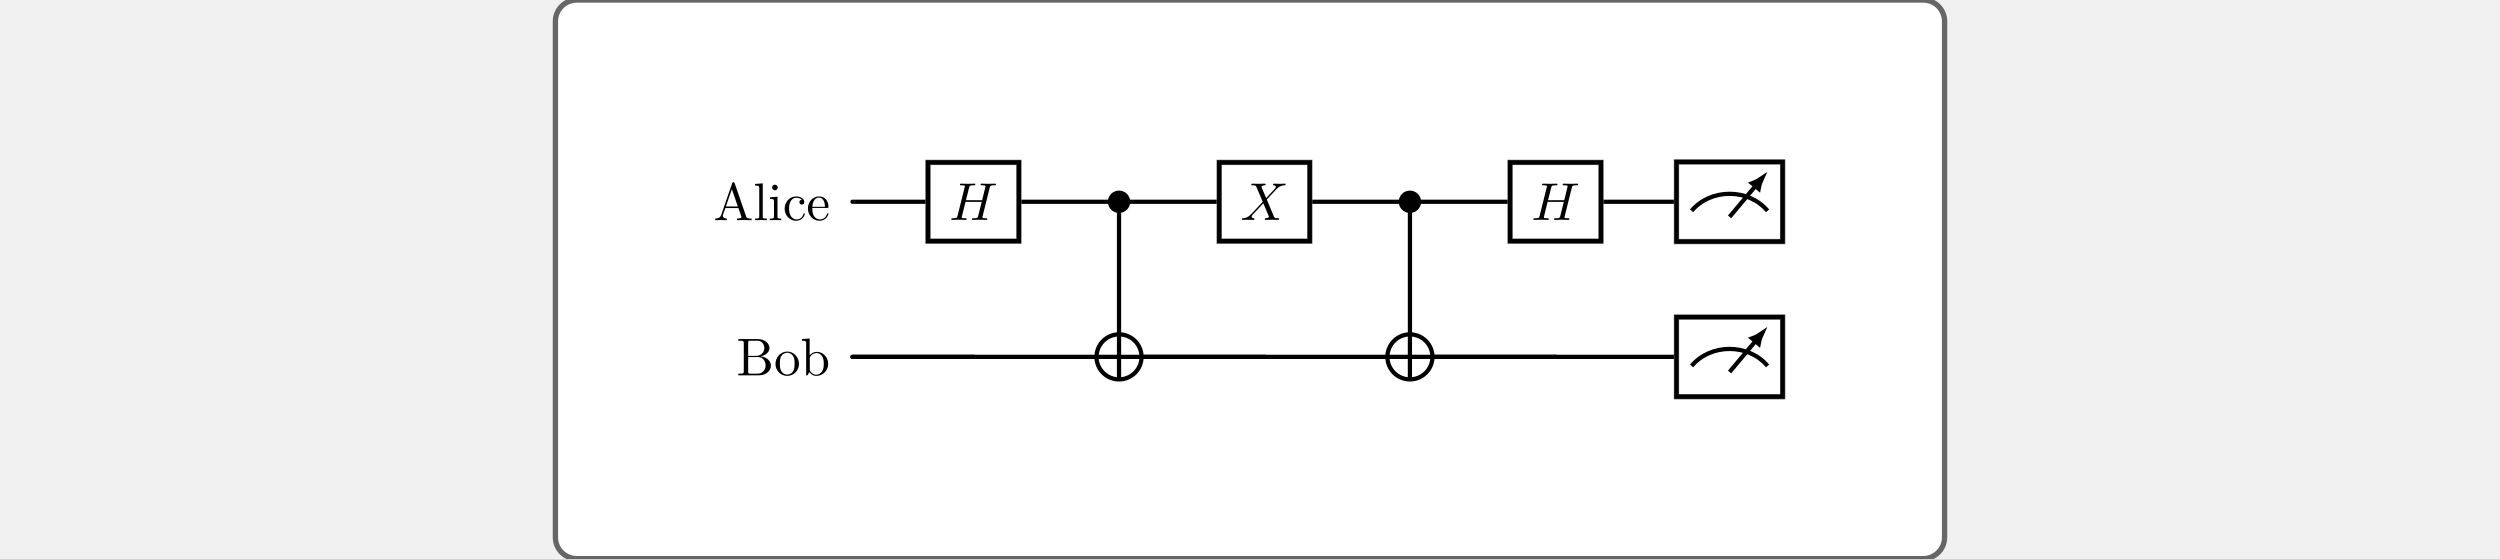
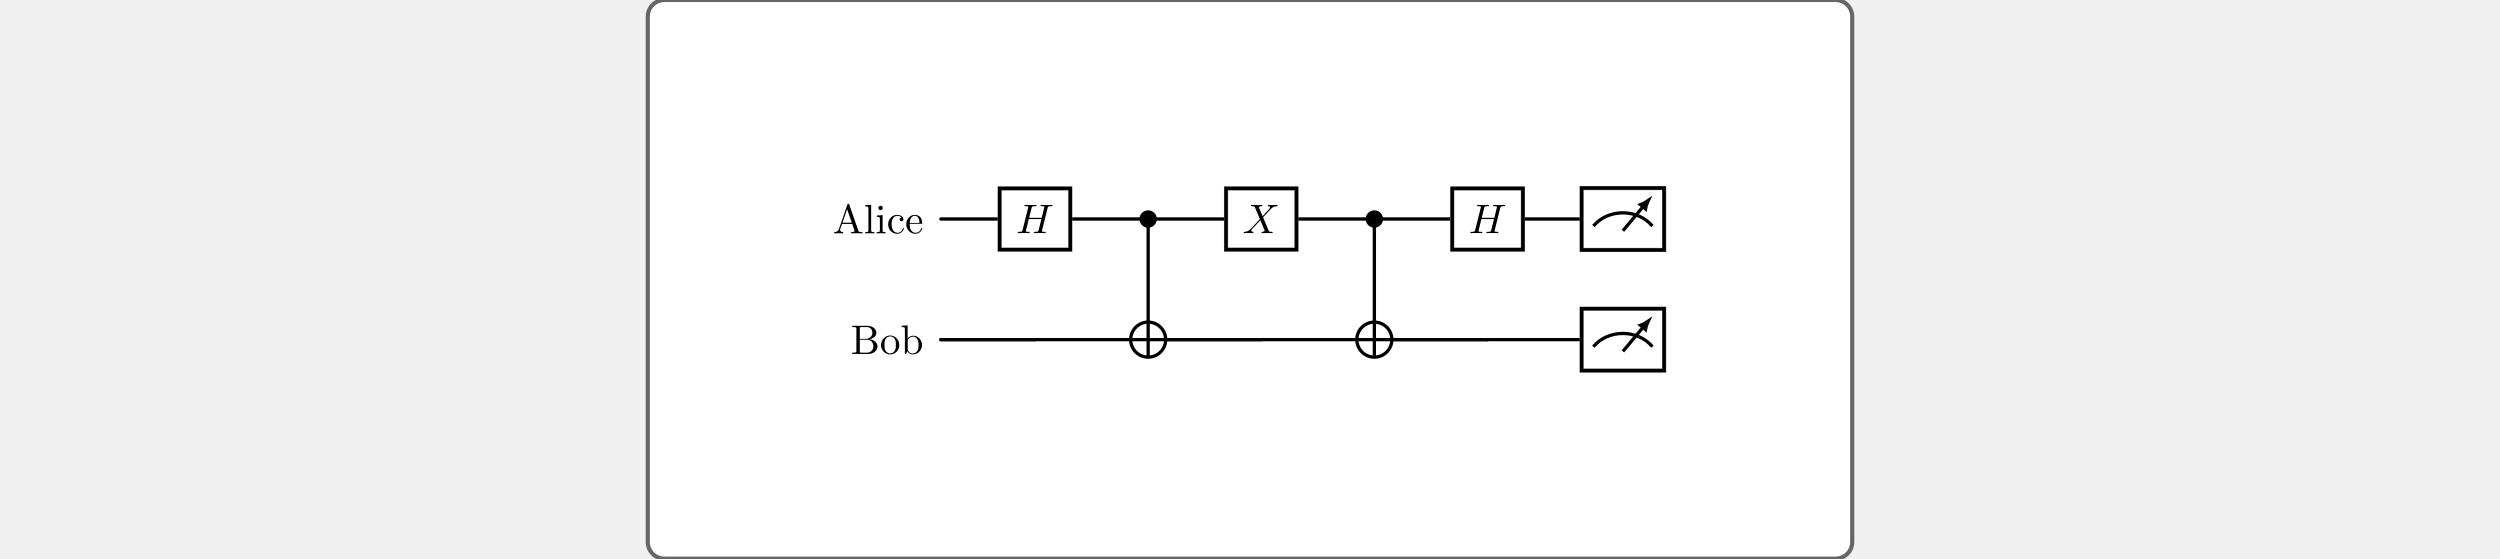
- <svg xmlns="http://www.w3.org/2000/svg" xmlns:xlink="http://www.w3.org/1999/xlink" version="1.1" width="200.755pt" height="44.86pt" viewBox="-84.189 -80.988 260.755 104.86">
+ <svg xmlns="http://www.w3.org/2000/svg" xmlns:xlink="http://www.w3.org/1999/xlink" version="1.1" width="200.755pt" height="44.86pt" viewBox="-99.189 -95.988 290.755 134.86">
  <defs>
    <clipPath id="clip1">
      <path d="M25.832-14C25.832-16.332 23.941-18.227 21.605-18.227C19.27-18.227 17.379-16.332 17.379-14C17.379-11.664 19.27-9.773 21.605-9.773C23.941-9.773 25.832-11.664 25.832-14ZM21.605-14" />
    </clipPath>
    <clipPath id="clip2">
      <path d="M80.437-14C80.437-16.332 78.543-18.227 76.207-18.227C73.875-18.227 71.98-16.332 71.98-14C71.98-11.664 73.875-9.773 76.207-9.773C78.543-9.773 80.437-11.664 80.437-14ZM76.207-14" />
    </clipPath>
    <clipPath id="clip3">
      <path d="M126.242-35.645H146.168V-50.59H126.242Z" />
    </clipPath>
    <clipPath id="clip4">
      <path d="M126.242-6.527H146.168V-21.473H126.242Z" />
    </clipPath>
    <path id="g1-65" d="M3.965-6.934C3.915-7.064 3.895-7.133 3.736-7.133S3.547-7.073 3.497-6.934L1.435-.976C1.255-.468 .857-.319 .319-.309V0C.548-.01 .976-.03 1.335-.03C1.644-.03 2.162-.01 2.481 0V-.309C1.983-.309 1.733-.558 1.733-.817C1.733-.847 1.743-.946 1.753-.966L2.212-2.271H4.672L5.2-.747C5.21-.707 5.23-.648 5.23-.608C5.23-.309 4.672-.309 4.403-.309V0C4.762-.03 5.46-.03 5.838-.03C6.267-.03 6.725-.02 7.143 0V-.309H6.964C6.366-.309 6.227-.379 6.117-.707L3.965-6.934ZM3.437-5.818L4.563-2.58H2.321L3.437-5.818Z" />
    <path id="g1-66" d="M2.212-3.646V-6.097C2.212-6.426 2.232-6.496 2.7-6.496H3.935C4.902-6.496 5.25-5.649 5.25-5.121C5.25-4.483 4.762-3.646 3.656-3.646H2.212ZM4.563-3.557C5.529-3.746 6.217-4.384 6.217-5.121C6.217-5.988 5.3-6.804 4.005-6.804H.359V-6.496H.598C1.365-6.496 1.385-6.386 1.385-6.027V-.777C1.385-.418 1.365-.309 .598-.309H.359V0H4.264C5.589 0 6.486-.887 6.486-1.823C6.486-2.69 5.669-3.437 4.563-3.557ZM3.945-.309H2.7C2.232-.309 2.212-.379 2.212-.707V-3.427H4.085C5.071-3.427 5.489-2.501 5.489-1.833C5.489-1.126 4.971-.309 3.945-.309Z" />
    <path id="g1-98" d="M1.714-3.756V-6.914L.279-6.804V-6.496C.976-6.496 1.056-6.426 1.056-5.938V0H1.305C1.315-.01 1.395-.149 1.664-.618C1.813-.389 2.232 .11 2.969 .11C4.154 .11 5.191-.867 5.191-2.152C5.191-3.417 4.214-4.403 3.078-4.403C2.301-4.403 1.873-3.935 1.714-3.756ZM1.743-1.136V-3.188C1.743-3.377 1.743-3.387 1.853-3.547C2.242-4.105 2.79-4.184 3.029-4.184C3.477-4.184 3.836-3.925 4.075-3.547C4.334-3.138 4.364-2.57 4.364-2.162C4.364-1.793 4.344-1.196 4.055-.747C3.846-.438 3.467-.11 2.929-.11C2.481-.11 2.122-.349 1.883-.717C1.743-.927 1.743-.956 1.743-1.136Z" />
    <path id="g1-99" d="M1.166-2.172C1.166-3.796 1.983-4.214 2.511-4.214C2.6-4.214 3.228-4.204 3.577-3.846C3.168-3.816 3.108-3.517 3.108-3.387C3.108-3.128 3.288-2.929 3.567-2.929C3.826-2.929 4.025-3.098 4.025-3.397C4.025-4.075 3.268-4.463 2.501-4.463C1.255-4.463 .339-3.387 .339-2.152C.339-.877 1.325 .11 2.481 .11C3.816 .11 4.134-1.086 4.134-1.186S4.035-1.285 4.005-1.285C3.915-1.285 3.895-1.245 3.875-1.186C3.587-.259 2.939-.139 2.57-.139C2.042-.139 1.166-.568 1.166-2.172Z" />
    <path id="g1-101" d="M1.116-2.511C1.176-3.995 2.012-4.244 2.351-4.244C3.377-4.244 3.477-2.899 3.477-2.511H1.116ZM1.106-2.301H3.885C4.105-2.301 4.134-2.301 4.134-2.511C4.134-3.497 3.597-4.463 2.351-4.463C1.196-4.463 .279-3.437 .279-2.192C.279-.857 1.325 .11 2.471 .11C3.686 .11 4.134-.996 4.134-1.186C4.134-1.285 4.055-1.305 4.005-1.305C3.915-1.305 3.895-1.245 3.875-1.166C3.527-.139 2.63-.139 2.531-.139C2.032-.139 1.634-.438 1.405-.807C1.106-1.285 1.106-1.943 1.106-2.301Z" />
    <path id="g1-105" d="M1.763-4.403L.369-4.294V-3.985C1.016-3.985 1.106-3.925 1.106-3.437V-.757C1.106-.309 .996-.309 .329-.309V0C.648-.01 1.186-.03 1.425-.03C1.773-.03 2.122-.01 2.461 0V-.309C1.803-.309 1.763-.359 1.763-.747V-4.403ZM1.803-6.137C1.803-6.456 1.554-6.665 1.275-6.665C.966-6.665 .747-6.396 .747-6.137C.747-5.868 .966-5.609 1.275-5.609C1.554-5.609 1.803-5.818 1.803-6.137Z" />
    <path id="g1-108" d="M1.763-6.914L.329-6.804V-6.496C1.026-6.496 1.106-6.426 1.106-5.938V-.757C1.106-.309 .996-.309 .329-.309V0C.658-.01 1.186-.03 1.435-.03S2.172-.01 2.54 0V-.309C1.873-.309 1.763-.309 1.763-.757V-6.914Z" />
    <path id="g1-111" d="M4.692-2.132C4.692-3.407 3.696-4.463 2.491-4.463C1.245-4.463 .279-3.377 .279-2.132C.279-.847 1.315 .11 2.481 .11C3.686 .11 4.692-.867 4.692-2.132ZM2.491-.139C2.062-.139 1.624-.349 1.355-.807C1.106-1.245 1.106-1.853 1.106-2.212C1.106-2.6 1.106-3.138 1.345-3.577C1.614-4.035 2.082-4.244 2.481-4.244C2.919-4.244 3.347-4.025 3.606-3.597S3.866-2.59 3.866-2.212C3.866-1.853 3.866-1.315 3.646-.877C3.427-.428 2.989-.139 2.491-.139Z" />
    <path id="g0-72" d="M7.601-6.037C7.691-6.396 7.711-6.496 8.438-6.496C8.697-6.496 8.777-6.496 8.777-6.695C8.777-6.804 8.667-6.804 8.638-6.804C8.359-6.804 7.641-6.775 7.362-6.775C7.073-6.775 6.366-6.804 6.077-6.804C5.998-6.804 5.888-6.804 5.888-6.605C5.888-6.496 5.978-6.496 6.167-6.496C6.187-6.496 6.376-6.496 6.545-6.476C6.725-6.456 6.814-6.446 6.814-6.316C6.814-6.276 6.804-6.257 6.775-6.127L6.177-3.696H3.138L3.726-6.037C3.816-6.396 3.846-6.496 4.563-6.496C4.822-6.496 4.902-6.496 4.902-6.695C4.902-6.804 4.792-6.804 4.762-6.804C4.483-6.804 3.766-6.775 3.487-6.775C3.198-6.775 2.491-6.804 2.202-6.804C2.122-6.804 2.012-6.804 2.012-6.605C2.012-6.496 2.102-6.496 2.291-6.496C2.311-6.496 2.501-6.496 2.67-6.476C2.849-6.456 2.939-6.446 2.939-6.316C2.939-6.276 2.929-6.247 2.899-6.127L1.564-.777C1.465-.389 1.445-.309 .658-.309C.478-.309 .389-.309 .389-.11C.389 0 .508 0 .528 0C.807 0 1.514-.03 1.793-.03C2.002-.03 2.222-.02 2.431-.02C2.65-.02 2.869 0 3.078 0C3.158 0 3.278 0 3.278-.199C3.278-.309 3.188-.309 2.999-.309C2.63-.309 2.351-.309 2.351-.488C2.351-.548 2.371-.598 2.381-.658L3.059-3.387H6.097C5.679-1.733 5.45-.787 5.41-.638C5.31-.319 5.121-.309 4.503-.309C4.354-.309 4.264-.309 4.264-.11C4.264 0 4.384 0 4.403 0C4.682 0 5.39-.03 5.669-.03C5.878-.03 6.097-.02 6.306-.02C6.526-.02 6.745 0 6.954 0C7.034 0 7.153 0 7.153-.199C7.153-.309 7.064-.309 6.874-.309C6.506-.309 6.227-.309 6.227-.488C6.227-.548 6.247-.598 6.257-.658L7.601-6.037Z" />
    <path id="g0-88" d="M4.832-4.095L3.995-6.077C3.965-6.157 3.945-6.197 3.945-6.207C3.945-6.267 4.115-6.456 4.533-6.496C4.633-6.506 4.732-6.516 4.732-6.685C4.732-6.804 4.613-6.804 4.583-6.804C4.174-6.804 3.746-6.775 3.328-6.775C3.078-6.775 2.461-6.804 2.212-6.804C2.152-6.804 2.032-6.804 2.032-6.605C2.032-6.496 2.132-6.496 2.262-6.496C2.859-6.496 2.919-6.396 3.009-6.177L4.184-3.397L2.082-1.136L1.953-1.026C1.465-.498 .996-.339 .488-.309C.359-.299 .269-.299 .269-.11C.269-.1 .269 0 .399 0C.697 0 1.026-.03 1.335-.03C1.704-.03 2.092 0 2.451 0C2.511 0 2.63 0 2.63-.199C2.63-.299 2.531-.309 2.511-.309C2.421-.319 2.112-.339 2.112-.618C2.112-.777 2.262-.936 2.381-1.066L3.397-2.142L4.294-3.118L5.3-.737C5.34-.628 5.35-.618 5.35-.598C5.35-.518 5.161-.349 4.772-.309C4.663-.299 4.573-.289 4.573-.12C4.573 0 4.682 0 4.722 0C5.001 0 5.699-.03 5.978-.03C6.227-.03 6.834 0 7.083 0C7.153 0 7.273 0 7.273-.189C7.273-.309 7.173-.309 7.093-.309C6.426-.319 6.406-.349 6.237-.747C5.848-1.674 5.181-3.228 4.951-3.826C5.629-4.523 6.675-5.709 6.994-5.988C7.283-6.227 7.661-6.466 8.259-6.496C8.389-6.506 8.478-6.506 8.478-6.695C8.478-6.705 8.478-6.804 8.349-6.804C8.05-6.804 7.721-6.775 7.412-6.775C7.044-6.775 6.665-6.804 6.306-6.804C6.247-6.804 6.117-6.804 6.117-6.605C6.117-6.535 6.167-6.506 6.237-6.496C6.326-6.486 6.635-6.466 6.635-6.187C6.635-6.047 6.526-5.918 6.446-5.828L4.832-4.095Z" />
  </defs>
  <g id="page1">
-     <rect x="-84.189" y="-80.988" width="260.755" height="104.86" fill="#fff" stroke="#666" stroke-width="1" rx="4" />
+     <rect x="-99.189" y="-95.988" width="290.755" height="134.86" fill="#fff" stroke="#666" stroke-width="1" rx="4" />
    <path d="M-14.254-43.117H-28.43" stroke="#000" fill="none" stroke-width=".797" stroke-miterlimit="10" stroke-linecap="round" />
    <path d="M21.605-41.414V-18.227" stroke="#000" fill="none" stroke-width=".797" stroke-miterlimit="10" stroke-linecap="round" />
    <path d="M19.906-43.117H2.809" stroke="#000" fill="none" stroke-width=".797" stroke-miterlimit="10" stroke-linecap="round" />
    <path d="M40.406-43.117H23.305" stroke="#000" fill="none" stroke-width=".797" stroke-miterlimit="10" stroke-linecap="round" />
    <path d="M76.211-41.414V-18.227" stroke="#000" fill="none" stroke-width=".797" stroke-miterlimit="10" stroke-linecap="round" />
    <path d="M74.508-43.117H57.41" stroke="#000" fill="none" stroke-width=".797" stroke-miterlimit="10" stroke-linecap="round" />
    <path d="M95.008-43.117H77.91" stroke="#000" fill="none" stroke-width=".797" stroke-miterlimit="10" stroke-linecap="round" />
    <path d="M126.242-43.117H112.07" stroke="#000" fill="none" stroke-width=".797" stroke-miterlimit="10" stroke-linecap="round" />
    <path d="M-5.723-14H-28.43" stroke="#000" fill="none" stroke-width=".797" stroke-miterlimit="10" stroke-linecap="round" />
    <path d="M-5.723-14H-28.43" stroke="#000" fill="none" stroke-width=".797" stroke-miterlimit="10" stroke-linecap="round" />
    <path d="M17.379-14H-5.723" stroke="#000" fill="none" stroke-width=".797" stroke-miterlimit="10" stroke-linecap="round" />
    <path d="M48.906-14H25.832" stroke="#000" fill="none" stroke-width=".797" stroke-miterlimit="10" stroke-linecap="round" />
    <path d="M48.906-14H25.832" stroke="#000" fill="none" stroke-width=".797" stroke-miterlimit="10" stroke-linecap="round" />
    <path d="M71.984-14H48.906" stroke="#000" fill="none" stroke-width=".797" stroke-miterlimit="10" stroke-linecap="round" />
    <path d="M103.539-14H80.438" stroke="#000" fill="none" stroke-width=".797" stroke-miterlimit="10" stroke-linecap="round" />
    <path d="M103.539-14H80.438" stroke="#000" fill="none" stroke-width=".797" stroke-miterlimit="10" stroke-linecap="round" />
    <path d="M126.242-14H103.539" stroke="#000" fill="none" stroke-width=".797" stroke-miterlimit="10" stroke-linecap="round" />
    <path d="M23.305-43.117C23.305-44.055 22.543-44.816 21.605-44.816C20.668-44.816 19.906-44.055 19.906-43.117C19.906-42.176 20.668-41.414 21.605-41.414C22.543-41.414 23.305-42.176 23.305-43.117Z" />
    <path d="M23.305-43.117C23.305-44.055 22.543-44.816 21.605-44.816C20.668-44.816 19.906-44.055 19.906-43.117C19.906-42.176 20.668-41.414 21.605-41.414C22.543-41.414 23.305-42.176 23.305-43.117Z" stroke="#000" fill="none" stroke-width=".797" stroke-miterlimit="10" />
    <path d="M77.91-43.117C77.91-44.055 77.148-44.816 76.207-44.816C75.269-44.816 74.508-44.055 74.508-43.117C74.508-42.176 75.269-41.414 76.207-41.414C77.148-41.414 77.91-42.176 77.91-43.117Z" />
    <path d="M77.91-43.117C77.91-44.055 77.148-44.816 76.207-44.816C75.269-44.816 74.508-44.055 74.508-43.117C74.508-42.176 75.269-41.414 76.207-41.414C77.148-41.414 77.91-42.176 77.91-43.117Z" stroke="#000" fill="none" stroke-width=".797" stroke-miterlimit="10" />
    <path d="M21.605-18.227V-9.773M17.379-14H25.832" stroke="#000" fill="none" stroke-width=".797" stroke-miterlimit="10" clip-path="url(#clip1)" />
    <path d="M25.832-14C25.832-16.332 23.941-18.227 21.605-18.227C19.27-18.227 17.379-16.332 17.379-14C17.379-11.664 19.27-9.773 21.605-9.773C23.941-9.773 25.832-11.664 25.832-14Z" stroke="#000" fill="none" stroke-width=".797" stroke-miterlimit="10" />
    <path d="M76.207-18.227V-9.773M71.98-14H80.437" stroke="#000" fill="none" stroke-width=".797" stroke-miterlimit="10" clip-path="url(#clip2)" />
    <path d="M80.437-14C80.437-16.332 78.543-18.227 76.207-18.227C73.875-18.227 71.98-16.332 71.98-14C71.98-11.664 73.875-9.773 76.207-9.773C78.543-9.773 80.437-11.664 80.437-14Z" stroke="#000" fill="none" stroke-width=".797" stroke-miterlimit="10" />
    <g transform="matrix(1 0 0 1 -113.3783 -11.0995)">
      <use x="58.871" y="-28.557" xlink:href="#g1-65" />
      <use x="66.343" y="-28.557" xlink:href="#g1-108" />
      <use x="69.11" y="-28.557" xlink:href="#g1-105" />
      <use x="71.877" y="-28.557" xlink:href="#g1-99" />
      <use x="76.305" y="-28.557" xlink:href="#g1-101" />
    </g>
    <path d="M-14.254-35.727H2.809V-50.504H-14.254Z" fill="#fff" stroke="#666" stroke-width="1" rx="4" />
    <path d="M-14.254-35.727H2.809V-50.504H-14.254Z" stroke="#000" fill="none" stroke-width=".797" stroke-miterlimit="10" />
    <g transform="matrix(1 0 0 1 -69.1399 -11.1548)">
      <use x="58.871" y="-28.557" xlink:href="#g0-72" />
    </g>
    <path d="M40.406-35.727H57.41V-50.504H40.406Z" fill="#fff" stroke="#666" stroke-width="1" rx="4" />
    <path d="M40.406-35.727H57.41V-50.504H40.406Z" stroke="#000" fill="none" stroke-width=".797" stroke-miterlimit="10" />
    <g transform="matrix(1 0 0 1 -14.4806 -11.1548)">
      <use x="58.871" y="-28.557" xlink:href="#g0-88" />
    </g>
    <path d="M95.008-35.727H112.07V-50.504H95.008Z" fill="#fff" stroke="#666" stroke-width="1" rx="4" />
    <path d="M95.008-35.727H112.07V-50.504H95.008Z" stroke="#000" fill="none" stroke-width=".797" stroke-miterlimit="10" />
    <g transform="matrix(1 0 0 1 40.1233 -11.1548)">
      <use x="58.871" y="-28.557" xlink:href="#g0-72" />
    </g>
    <path d="M126.242-35.645H146.168V-50.59H126.242Z" fill="#fff" stroke="#666" stroke-width="1" rx="4" />
    <path d="M129.078-41.414C132.652-45.676 139.762-45.676 143.336-41.414" stroke="#000" fill="none" stroke-width=".797" stroke-miterlimit="10" clip-path="url(#clip3)" />
    <path d="M136.207-40.281L141.055-46.062" stroke="#000" fill="none" stroke-width=".797" stroke-miterlimit="10" clip-path="url(#clip3)" />
    <path d="M142.289-47.539C142.09-47.398 141.156-46.828 140.445-46.574L141.66-45.555C141.785-46.297 142.183-47.316 142.289-47.539Z" clip-path="url(#clip3)" />
    <path d="M142.289-47.539C142.09-47.398 141.156-46.828 140.445-46.574L141.66-45.555C141.785-46.297 142.183-47.316 142.289-47.539Z" stroke="#000" fill="none" stroke-width=".789" stroke-miterlimit="10" clip-path="url(#clip3)" />
    <path d="M126.242-35.645H146.168V-50.59H126.242Z" stroke="#000" fill="none" stroke-width=".797" stroke-miterlimit="10" />
    <g transform="matrix(1 0 0 1 -109.0889 18.018)">
      <use x="58.871" y="-28.557" xlink:href="#g1-66" />
      <use x="65.928" y="-28.557" xlink:href="#g1-111" />
      <use x="70.909" y="-28.557" xlink:href="#g1-98" />
    </g>
    <path d="M126.242-6.527H146.168V-21.473H126.242Z" fill="#fff" stroke="#666" stroke-width="1" rx="4" />
    <path d="M129.078-12.297C132.652-16.555 139.762-16.555 143.336-12.297" stroke="#000" fill="none" stroke-width=".797" stroke-miterlimit="10" clip-path="url(#clip4)" />
    <path d="M136.207-11.164L141.055-16.945" stroke="#000" fill="none" stroke-width=".797" stroke-miterlimit="10" clip-path="url(#clip4)" />
    <path d="M142.289-18.422C142.09-18.281 141.156-17.707 140.445-17.457L141.66-16.438C141.785-17.18 142.183-18.199 142.289-18.422Z" clip-path="url(#clip4)" />
    <path d="M142.289-18.422C142.09-18.281 141.156-17.707 140.445-17.457L141.66-16.438C141.785-17.18 142.183-18.199 142.289-18.422Z" stroke="#000" fill="none" stroke-width=".789" stroke-miterlimit="10" clip-path="url(#clip4)" />
    <path d="M126.242-6.527H146.168V-21.473H126.242Z" stroke="#000" fill="none" stroke-width=".797" stroke-miterlimit="10" />
  </g>
</svg>
